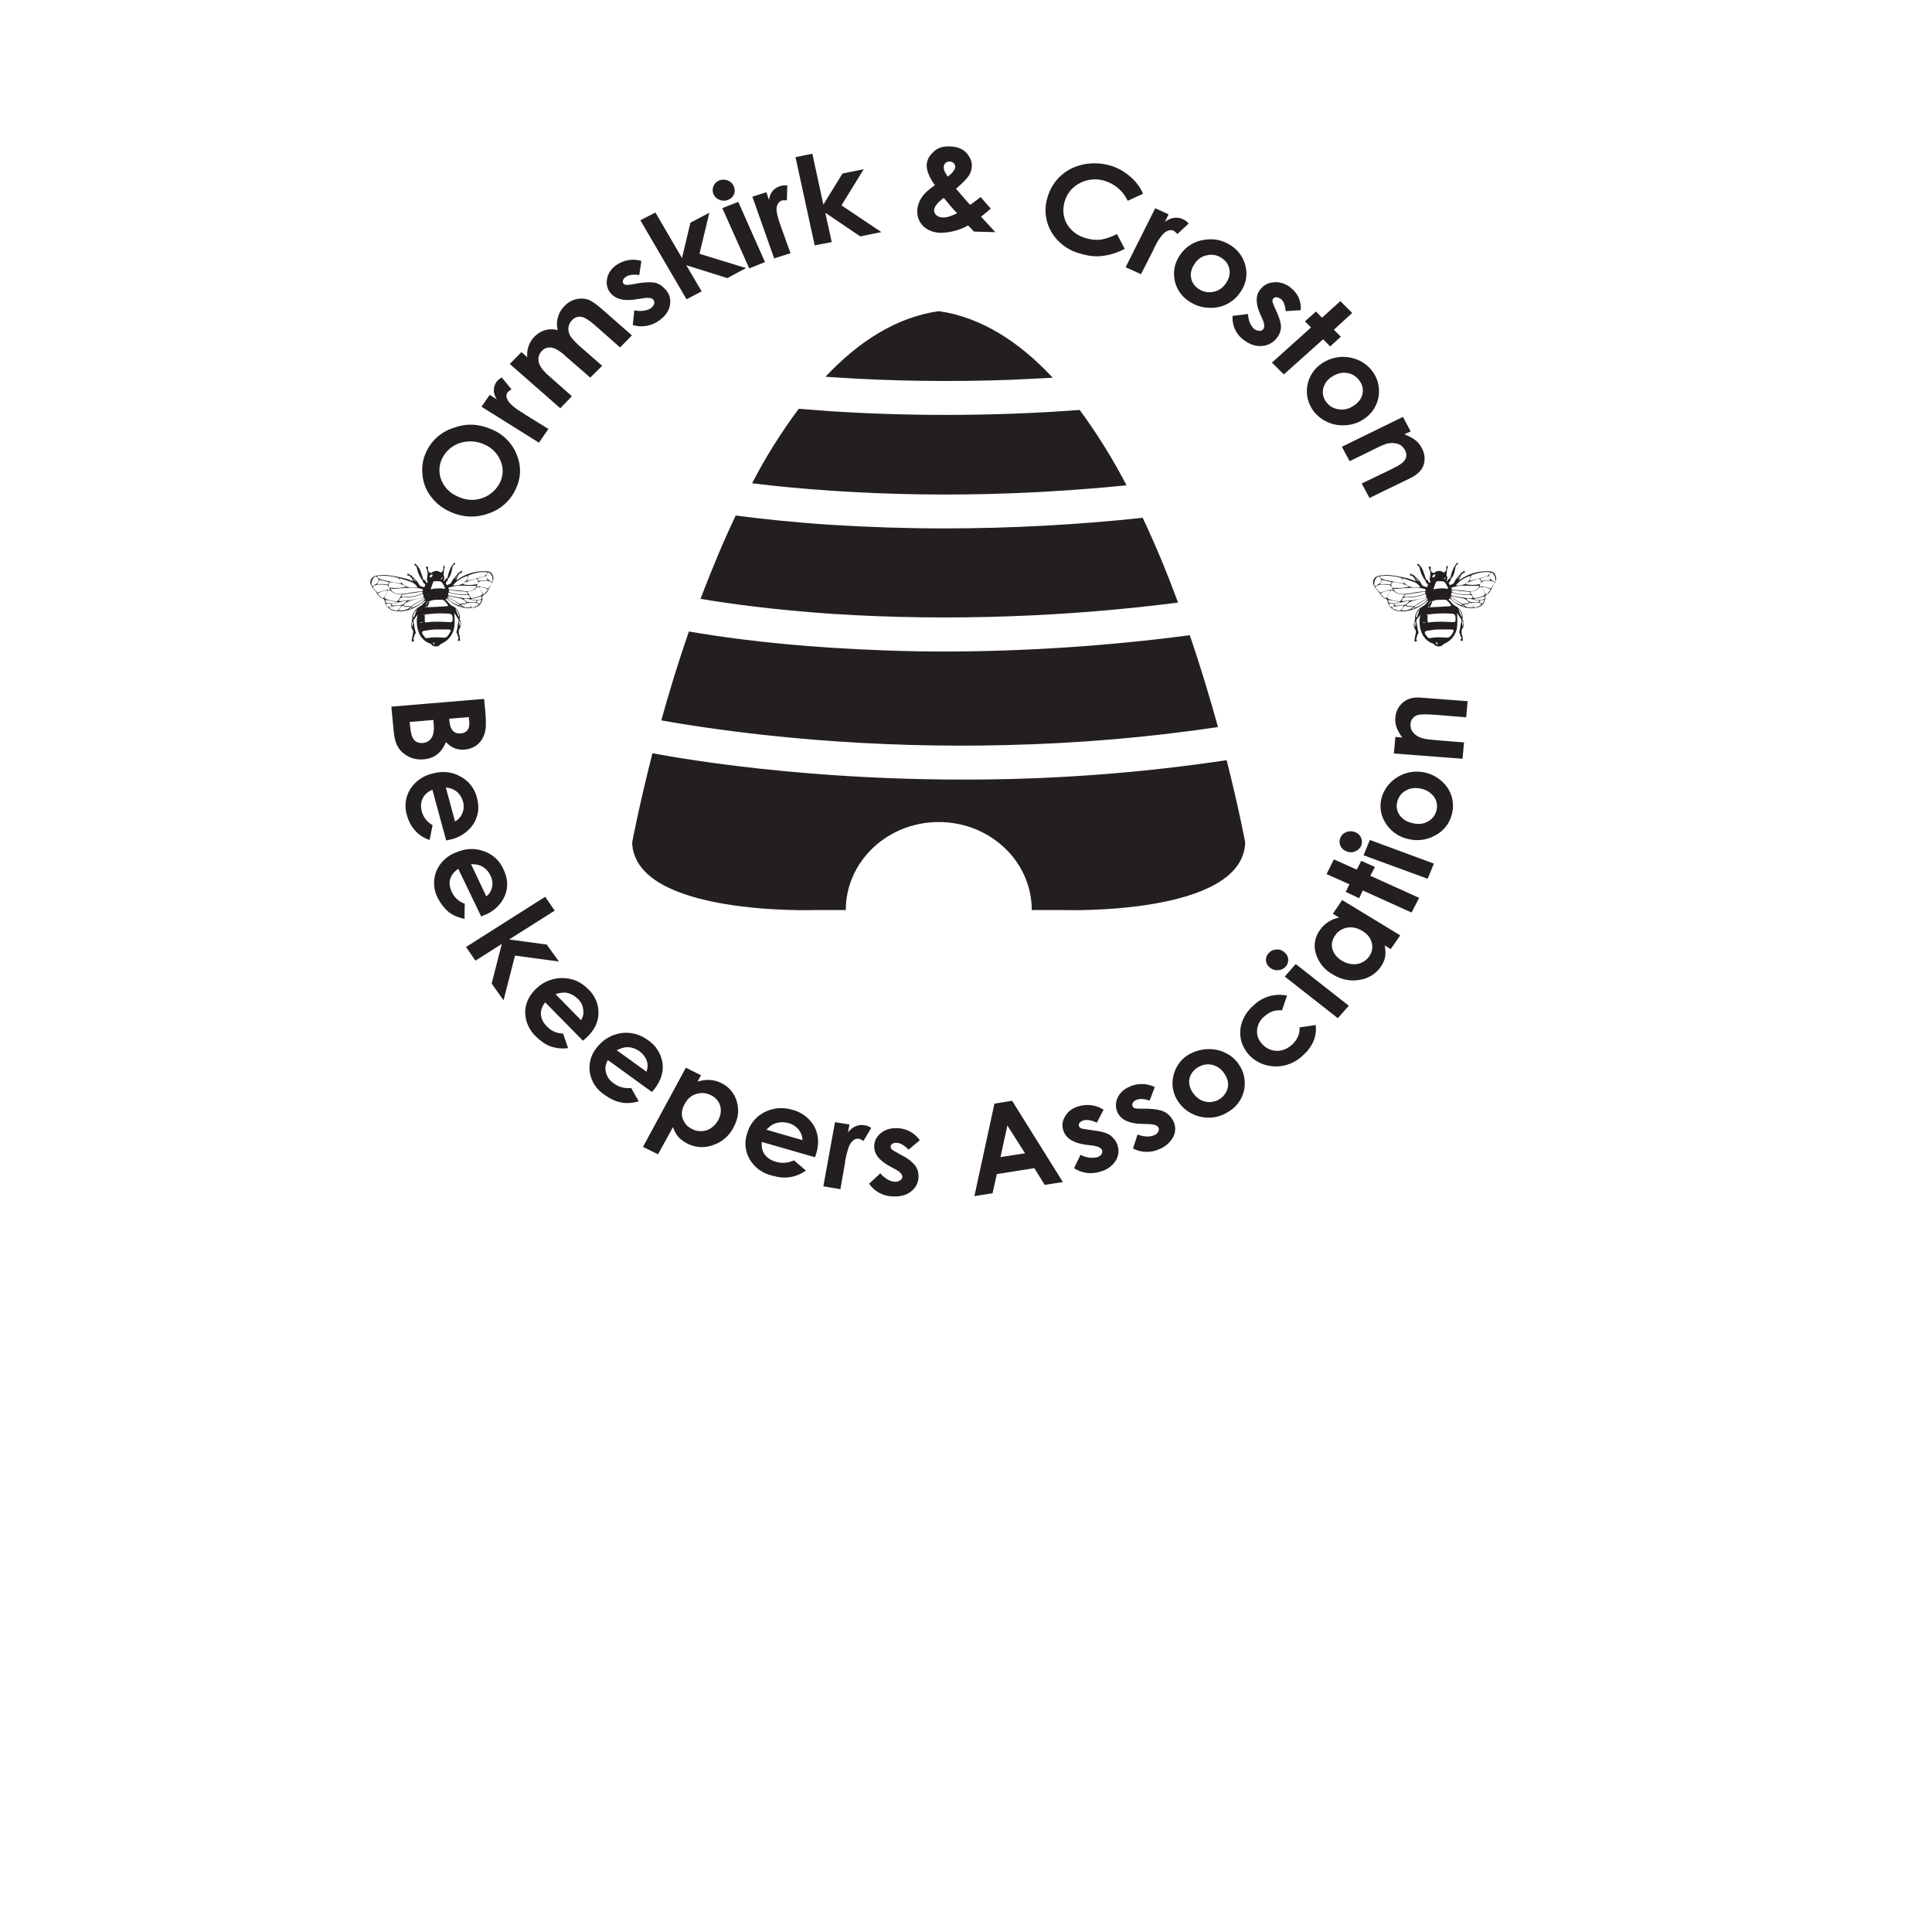
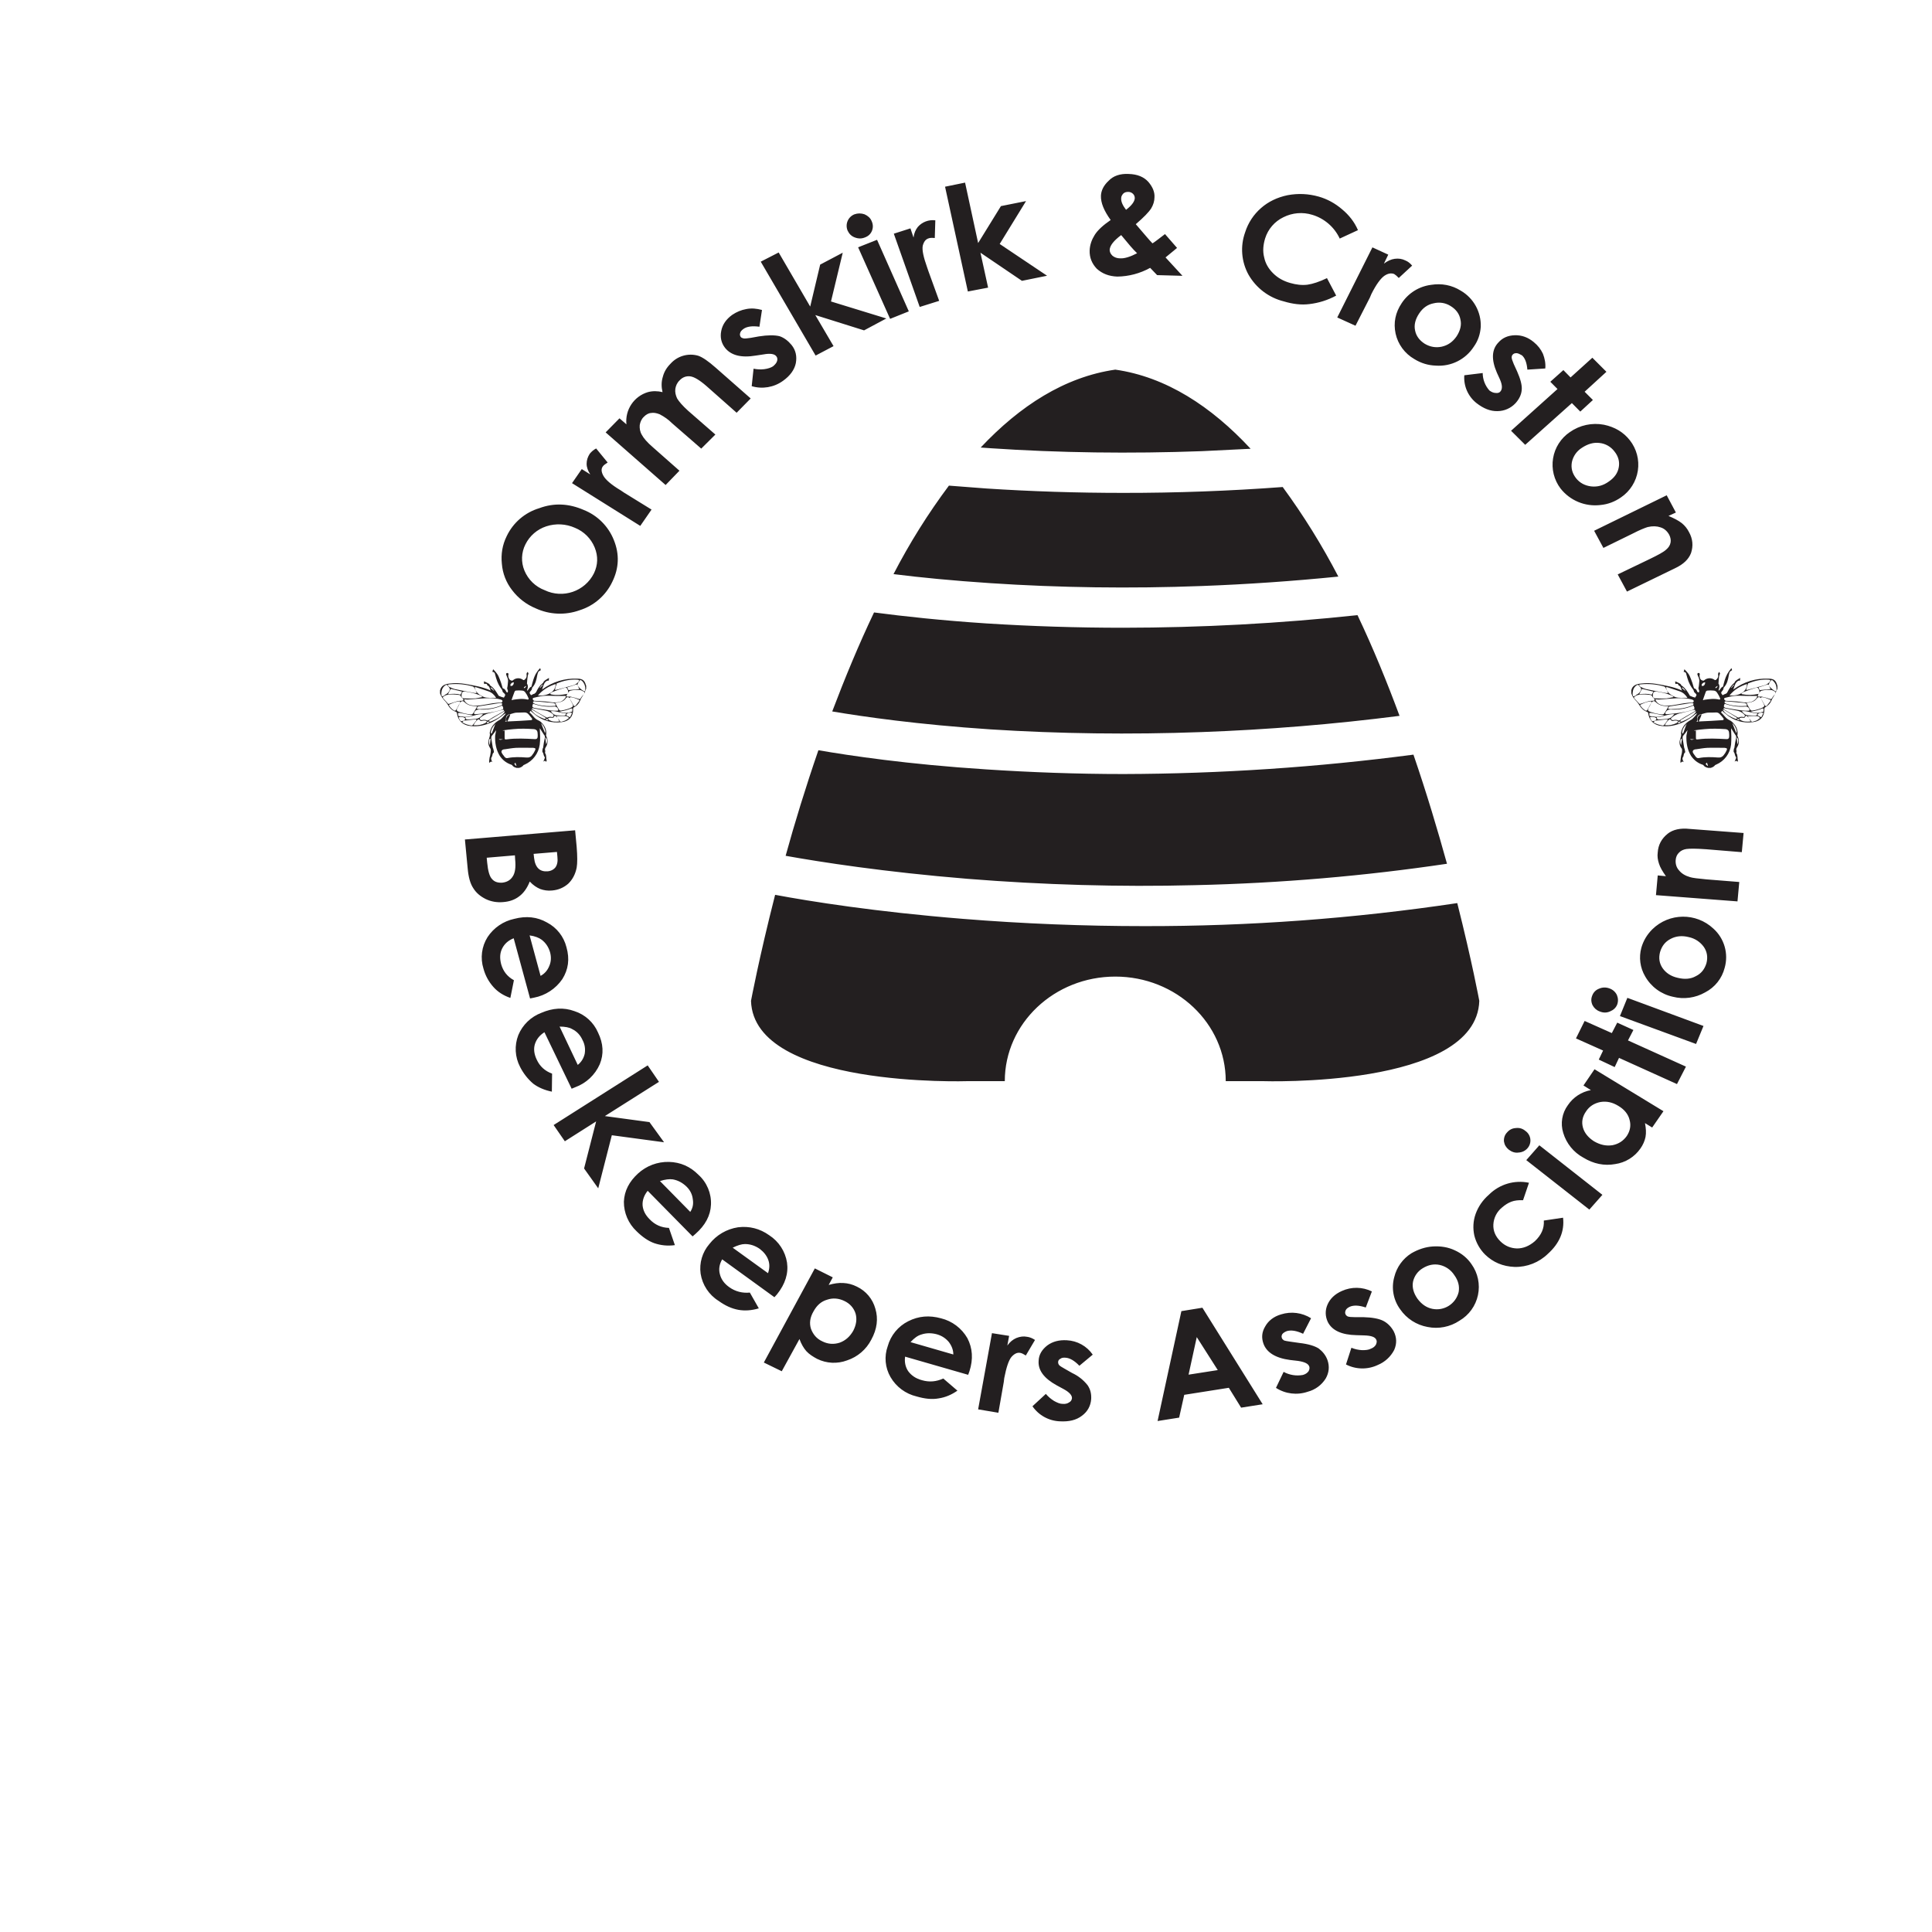
- <svg xmlns="http://www.w3.org/2000/svg" width="793.7" height="793.7" fill-rule="evenodd" stroke-linejoin="round" stroke-width="28.2" preserveAspectRatio="xMidYMid" viewBox="0 0 29700 29700">
+ <svg xmlns="http://www.w3.org/2000/svg" width="793.7" height="793.7" fill-rule="evenodd" stroke-linejoin="round" stroke-width="28.2" preserveAspectRatio="xMidYMid" viewBox="0 0 25000 25000">
  <defs>
    <clipPath id="A">
      <path d="M0 0h29700v21000H0z" />
    </clipPath>
  </defs>
  <g clip-path="url(#A)" fill="#231f20">
    <path d="M6799 7044a406 406 0 0 0-13 339 458 458 0 0 0 262 254 481 481 0 0 0 637-217c53-110 56-223 10-336a464 464 0 0 0-255-254 516 516 0 0 0-372-19 461 461 0 0 0-269 233zm-242-107a685 685 0 0 1 421-361c193-72 385-60 574 22a696 696 0 0 1 392 392c73 182 66 361-20 537a699 699 0 0 1-425 370 751 751 0 0 1-567-25 736 736 0 0 1-305-235 635 635 0 0 1-133-342c-13-126 7-245 63-358zm845-685l126-182 110 69c-30-47-47-91-47-138s14-88 40-129c20-25 47-50 83-69l149 182c-29 19-53 35-63 51-23 31-19 72 7 119 27 50 100 116 226 191l43 29 355 219-146 211-883-553zm435-657l179-182 90 78a392 392 0 0 1 278-417c60-16 123-16 189 0-16-69-16-135 4-198 16-63 49-119 99-169a350 350 0 0 1 358-104c57 19 133 72 226 154l454 399-182 185-391-346c-90-78-160-119-209-125-50-6-97 9-136 50-34 32-50 69-57 110-6 44 4 85 23 126 24 40 70 94 143 160l352 307-183 182-375-326a632 632 0 0 0-165-119c-40-16-77-22-110-16-36 3-66 22-93 50-30 28-46 66-53 107-3 41 3 85 27 125 23 44 69 98 146 164l341 301-179 185-776-681zm2023-1584l-33 217c-93-13-163-3-206 28-23 16-40 35-43 53-7 19-3 35 7 51 6 9 20 15 36 19 17 3 47 0 93-7l106-19c113-18 203-18 266-3 59 19 112 60 156 113 56 69 72 148 56 236-17 84-73 163-166 229a465 465 0 0 1-405 69l24-226c46 9 92 12 139 6 46-6 86-19 113-37 26-22 46-44 53-70 6-22 3-44-10-59-23-32-80-41-166-25l-100 15c-189 32-321-3-398-100-49-63-66-138-49-220 16-81 63-150 142-207 57-38 116-63 183-75 66-13 132-7 202 12zm-16-625l232-119 408 700 129-543 292-154-152 631 716 220-288 154-631-198 236 402-232 122-710-1215zm1260-186l245-97 411 926-242 97-414-926zm-47-427c43-15 86-15 130 0 43 19 76 48 92 88 20 44 20 85 4 126-17 41-47 69-90 85-43 18-86 18-133 0-43-16-73-47-92-88a160 160 0 0 1 89-211zm509 251l215-69 40 119c7-56 26-100 56-138a257 257 0 0 1 226-85l-7 229c-33-3-63-3-79 4-40 12-63 44-77 97-10 56 10 147 57 279l16 47 140 386-252 79-335-948zm663-608l259-53 169 782 295-478 325-65-341 555 613 411-325 66-537-364 99 452-262 50-295-1356zm2342 299c73-56 110-106 113-150 0-22-7-41-23-57a88 88 0 0 0-63-25c-24 0-47 6-63 22-17 19-27 38-27 60-3 44 20 94 63 150zm143 562c-50-47-116-125-206-235-96 72-146 135-149 191 0 25 10 51 36 76 27 22 60 34 100 34 56 3 129-19 219-66zm361-248l156 179-76 63-73 60 219 238-328-9-90-94a900 900 0 0 1-425 113c-109-4-195-38-265-101-63-66-96-144-93-238 3-73 27-139 66-201 40-63 110-126 206-192-86-119-129-223-126-314 3-66 33-132 100-194 59-63 149-94 258-88 113 3 196 37 256 103 56 66 83 132 79 198 0 50-16 101-43 145-30 47-96 116-199 204 113 131 183 216 216 248 23-13 76-54 162-120zm2497-51l-236 109a574 574 0 0 0-354-307 502 502 0 0 0-375 31 454 454 0 0 0-236 273c-26 85-33 167-13 245 16 79 56 148 116 207 60 60 133 101 222 126 77 22 150 31 223 22 69-10 155-38 252-85l119 226a956 956 0 0 1-348 110c-103 13-213 0-329-35a728 728 0 0 1-457-345 668 668 0 0 1-44-549 691 691 0 0 1 206-314c93-82 209-138 342-166 139-26 272-19 404 18 113 32 213 88 302 164 90 75 160 163 206 270zm187 223l205 94-56 116c46-34 93-56 139-62 50-7 97 0 140 22 30 12 59 34 86 66l-173 160c-23-25-43-41-59-51-37-15-80-9-126 22-47 32-106 110-169 236l-20 47-186 364-236-107 455-907zm1010 758c-66-41-143-53-219-34-76 15-139 59-186 131-49 73-69 148-53 220 14 72 57 129 126 173 70 41 143 53 219 37 80-18 143-62 193-135 46-72 66-144 49-216-13-72-56-132-129-176zm133-198a520 520 0 0 1 259 468c-7 94-34 179-90 257a537 537 0 0 1-491 245c-99-3-192-31-279-85a506 506 0 0 1-242-329c-30-141-3-273 80-396a536 536 0 0 1 378-235c139-22 269 3 385 75zm1094 1007l-232 15c-7-87-30-150-70-185-27-15-50-28-70-28s-36 3-50 19c-9 9-13 22-13 37 0 16 10 44 27 85l43 94c43 98 66 179 60 239-4 63-34 122-80 173a321 321 0 0 1-232 103c-93 3-183-34-272-103a419 419 0 0 1-159-361l238-29a342 342 0 0 0 87 226c26 19 53 32 83 32 26 3 46-3 59-19 27-31 27-82-6-157l-40-88c-73-169-67-298 20-389 53-60 122-91 212-94s173 28 245 88c54 44 93 94 120 153 23 60 36 123 30 189zm609-139l182 182-282 258 107 107-163 150-109-110-604 540-183-182 601-540-93-94 169-151 93 95 282-255zm286 1213a278 278 0 0 0-193-110c-76-10-152 12-229 63a289 289 0 0 0-129 185c-13 75 3 141 53 207 50 63 116 97 196 107 80 9 156-10 229-63 73-50 116-110 129-185 13-72-6-142-56-204zm199-145a511 511 0 0 1-113 738c-80 56-169 91-269 100a569 569 0 0 1-514-213 510 510 0 0 1 120-731 579 579 0 0 1 441-95c139 29 252 95 335 201zm477 712l119 223-96 44c73 31 130 60 173 94 39 32 69 69 93 116 49 88 56 179 26 270-30 79-96 145-209 198l-620 301-120-222 412-198c112-54 185-94 215-123 33-28 50-56 57-91 6-31 0-66-17-100-26-47-63-82-113-97-46-16-102-19-166-4-33 10-99 35-195 85l-378 185-120-222 939-459zM7207 11024l-302 25 6 53c7 63 27 110 57 138s69 38 116 35c43-3 80-22 103-51 23-31 33-78 26-135l-6-65zm-544 44l-365 31 6 63c10 106 30 179 63 213 30 35 73 50 130 47 59-6 106-31 136-78 33-47 43-123 33-223l-3-53zm-647-205l1426-119 20 214c10 122 10 213 0 270-17 84-53 153-109 207-57 50-126 81-209 88-57 6-107-3-153-19-46-19-93-50-136-97-33 84-80 150-136 191-56 44-126 69-209 75-80 7-156-6-226-40-69-35-122-79-159-139-40-59-63-144-73-254l-36-377zm979 1765c53-29 90-72 113-129 23-53 27-113 10-176-20-69-56-122-109-163-34-25-87-47-156-56l142 524zm-136 292l-212-779c-70 28-119 72-149 132s-33 126-13 204c26 91 79 160 165 207l-46 229c-90-31-163-78-219-141a581 581 0 0 1-129-238 490 490 0 0 1 53-408 552 552 0 0 1 345-236c156-41 298-25 424 47a496 496 0 0 1 252 320c44 154 24 289-53 412a575 575 0 0 1-368 241l-50 10zm617 860c47-37 77-87 90-144 10-60 3-119-27-176-30-66-73-113-136-144-36-22-93-32-162-32l235 496zm-79 308l-352-731c-63 40-103 91-123 153-20 63-10 132 23 201 40 88 107 148 199 182l-3 233c-93-19-176-54-242-104a701 701 0 0 1-169-216 498 498 0 0 1-23-412 522 522 0 0 1 298-288c146-63 289-73 428-22a498 498 0 0 1 305 276c70 144 77 279 23 411a555 555 0 0 1-318 298l-46 19zm984-302l146 213-700 443 577 78 189 261-676-91-176 687-183-257 156-609-405 257-145-210 1217-772zm551 1896c33-50 43-104 33-163-7-63-33-116-80-163-53-51-109-82-179-95-43-6-99 0-166 22l392 399zm30 317l-581-590c-46 56-70 122-66 188 6 66 36 126 93 182 66 69 149 107 248 110l77 223c-96 13-183 3-266-25-79-28-156-82-229-154a519 519 0 0 1-165-383c6-141 69-260 182-364a573 573 0 0 1 401-151c150 4 276 60 382 167a491 491 0 0 1 162 386c-6 141-73 267-202 380l-36 31zm976 476c20-57 24-113 4-170-20-56-57-103-110-144-59-41-122-63-192-63-43 0-96 16-159 47l457 330zm83 311l-676-490c-37 63-47 129-30 191 16 66 56 123 123 170 79 56 169 78 265 69l116 204c-93 28-182 34-265 19-87-16-170-54-256-116a507 507 0 0 1-232-352 485 485 0 0 1 113-383 582 582 0 0 1 371-217c146-18 282 16 405 104a517 517 0 0 1 229 352c20 141-23 279-129 411l-34 38zm904 48c-73-35-149-41-222-16-76 22-133 72-176 151-46 78-56 154-33 226 27 72 73 129 149 163 70 35 146 41 223 16 76-28 132-79 175-154 40-78 50-151 30-223-23-72-73-129-146-163zm-149-305l-53 98c66-19 129-29 189-25 60 3 119 18 176 47a446 446 0 0 1 239 285c39 129 23 264-53 402a543 543 0 0 1-312 267 488 488 0 0 1-388-19c-53-28-103-60-140-100-36-41-66-94-89-157l-229 417-232-113 660-1218 232 116zm1560 998c0-57-20-110-57-160-39-47-89-82-155-101-70-19-140-19-203 3-46 13-89 44-139 98l554 160zm192 263l-816-235c-10 69 4 135 40 188 40 54 96 95 179 117 96 28 186 18 275-22l183 157c-76 53-156 87-242 100-86 16-179 6-286-25a531 531 0 0 1-338-251 476 476 0 0 1-36-399 515 515 0 0 1 265-323c136-69 275-79 425-38a543 543 0 0 1 341 257c67 129 77 270 27 427l-17 47zm308-539l222 35-23 125c33-47 73-78 116-97 47-19 93-25 139-16 34 4 70 19 103 41l-119 201c-30-19-53-31-73-34-40-7-76 12-113 53-36 44-66 135-93 273l-6 50-70 399-262-44 179-986zm1304 278l-173 144c-63-66-123-100-176-104-29-3-53 0-69 13-20 9-30 25-30 44 0 13 3 25 13 38 10 12 37 28 76 50l93 53a551 551 0 0 1 199 157c37 54 50 110 47 179-7 91-47 163-120 217-73 56-166 78-282 72a452 452 0 0 1-358-195l173-160c33 38 66 66 106 91 40 22 76 38 109 38 37 3 63-3 86-19 24-12 34-31 37-53 3-38-33-79-109-120l-87-47c-166-91-245-197-235-320 3-78 43-144 113-198 69-50 152-72 252-66a432 432 0 0 1 335 186zm1346-227l-106 486 378-59-272-427zm-199-336l272-44 780 1249-279 44-159-257-577 91-66 295-279 44 308-1422zm1678 92l-103 201c-86-41-156-50-209-35-26 10-46 22-59 38-10 16-14 34-7 50 3 13 13 22 26 32 14 6 44 12 90 18l113 16c113 13 196 38 249 72 49 38 89 85 112 148 30 85 20 166-23 241a391 391 0 0 1-232 170 475 475 0 0 1-411-50l99-207a379 379 0 0 0 249 40c33-9 56-25 73-47 13-22 16-44 10-62-13-38-60-60-146-73l-103-12c-189-25-305-98-345-214-26-75-20-147 23-219 40-73 110-129 206-157a466 466 0 0 1 388 50zm787-347l-79 208c-87-29-156-32-206-10-27 13-43 25-53 44-10 22-10 38-3 54 6 12 16 22 29 28 17 6 47 9 93 9h110c113 3 199 19 255 47 57 29 103 76 136 135 40 79 43 160 7 242a418 418 0 0 1-213 195 464 464 0 0 1-411-7l70-216c46 19 89 28 139 31 47 0 83-3 113-19 33-12 53-31 66-53 10-25 14-44 4-63-17-38-70-53-156-56l-100-3c-192-4-315-60-371-170-34-72-37-151-4-226s93-135 186-176a454 454 0 0 1 388 6zm658-300a270 270 0 0 0-126 176c-13 72 7 145 57 217 53 72 116 116 192 132a291 291 0 0 0 342-217c13-75-4-147-57-220a303 303 0 0 0-189-131c-76-16-149 0-219 43zm-146-194c87-50 180-82 279-88 100-6 196 9 282 50 90 41 163 101 216 179a506 506 0 0 1-156 732 548 548 0 0 1-412 81 549 549 0 0 1-355-229 486 486 0 0 1-76-418 504 504 0 0 1 222-307zm1521-912l-77 226c-59-3-109 3-152 19-40 15-80 40-120 75a304 304 0 0 0-112 220c-4 81 26 153 89 216s136 91 216 94c83 0 159-31 232-94 83-78 123-166 116-267l249-37c20 176-47 333-196 467a598 598 0 0 1-431 170c-153-6-279-60-382-160a529 529 0 0 1-139-245c-20-91-17-188 17-282 33-91 89-176 172-248a568 568 0 0 1 518-154zm-35-293l169-192 816 641-169 191-816-640zm-249-358c30-35 66-54 113-57 49-6 89 7 126 38a151 151 0 0 1 26 223c-30 34-69 53-116 56-46 7-89-9-126-37-36-29-56-63-63-107-3-44 10-85 40-116zm1022-272c-46 66-60 135-40 208 20 72 70 131 143 178 83 48 159 63 239 51 79-16 139-54 186-120 43-66 56-135 36-207-17-72-66-135-146-182-76-47-152-63-232-50-80 16-143 56-186 122zm-33-336l143-210 892 543-146 211-93-57c13 66 17 126 7 179-10 50-33 104-67 151a479 479 0 0 1-325 200c-142 26-282-3-414-84a540 540 0 0 1-259-320 402 402 0 0 1 60-358 458 458 0 0 1 298-195l-96-60zm-97-609l112-226 352 157 70-135 209 95-70 135 750 339-116 226-750-339-56 119-206-97 56-117-351-157zm569-289l96-236 985 364-96 233-985-361zm-358-267c16-41 46-72 89-88 43-19 90-19 133-3 43 15 76 44 96 84 17 41 20 82 4 126-17 41-47 69-93 88-43 19-87 19-133 0-43-16-73-44-93-82-20-44-20-84-3-125zm877-561c-20 76-10 145 33 208 43 62 109 106 196 125 89 22 169 16 235-22 70-34 113-91 136-166 20-76 10-148-33-211a319 319 0 0 0-196-128c-86-22-166-13-232 22-73 37-116 94-139 172zm-242-56c26-91 73-170 142-239a571 571 0 0 1 790-9 498 498 0 0 1 146 508 493 493 0 0 1-252 317 562 562 0 0 1-418 57 546 546 0 0 1-359-264 481 481 0 0 1-49-370zm189-681l23-255 106 10c-43-60-76-116-90-163-16-48-23-95-16-145 6-97 50-179 129-242 67-53 163-75 282-62l700 53-23 248-465-38c-126-9-208-9-252-3-39 6-73 22-96 47-26 25-40 57-43 98-3 50 10 94 43 131 33 41 80 70 143 88 30 10 103 19 212 29l425 34-23 251-1055-81zm-5879-4000c591-22 1181-63 1769-122a8905 8905 0 0 0-720-1159 27346 27346 0 0 1-2064 76c-600 0-1190-19-1771-57l-484-37a8231 8231 0 0 0-717 1145c348 44 770 85 1254 117 889 59 1808 72 2733 37zm0 1890c853-31 1712-101 2561-210-162-437-341-876-544-1303a28754 28754 0 0 1-3032 163c-600 0-1190-19-1771-56-577-38-1065-91-1453-142-199 418-378 851-541 1281 408 69 1112 170 2047 232 889 57 1808 69 2733 35zm4-3635l630-31c-511-550-1095-930-1751-1024-654 94-1234 468-1742 1008l126 9c889 60 1811 72 2737 38zm3304 5848a27046 27046 0 0 1-4051 298c-779 0-1565-31-2345-94-1131-91-1977-226-2431-311-209 819-312 1372-312 1372 36 1133 2806 1039 2806 1039h478c0-747 640-1353 1430-1353 789 0 1429 606 1429 1353h478s2767 94 2803-1039c0 0-93-505-285-1265zm-3397-232c1115-25 2209-120 3264-277-119-430-262-910-434-1412a29408 29408 0 0 1-3752 251c-601 0-1194-22-1775-60-1025-66-1771-179-2173-248-166 481-308 945-424 1366 451 81 1277 210 2355 298 975 78 1967 107 2939 82z" />
    <path d="M7087 9322l7-6c-7-6-10-13-17-13-3-3-10 4-16 7v3l26 9zm-633 242c20 19 39 3 56 3-17 0-36-3-56-3zm355-684c-4 0-4-4-4-4l-23 16c-3 3-3 6-3 10 3 0 10 3 13 0 7-7 10-16 17-22zm-478 467v-6c-7 0-13-6-17-3-10 3-13 9-16 16 0 0 0 3 3 6 10-3 20-6 30-13zm693-483c-3-3-6-3-6-6-14 12-24 28-34 40l4 4 36-38zm-633 75l3-3c-13-16-20-31-40-41 0 3-3 3-7 7 17 12 30 25 44 37zm278 929c-6 10-13 16-13 19 7 10 17 16 23 25l4-3-14-41zm395-323h-7l10 85c17-22 17-63-3-85zm-726 97l9-69c4-3 0-9-3-15-3 3-10 6-13 12-7 25-3 50 7 72zm311-813c-23 0-33 13-43 26-3 3 0 15 0 21 7 0 20 0 23-3 14-9 20-25 20-44zm352 528c13 37 33 81 50 125 0 3 3 3 3 3 0-9 3-18 3-25-10-44-29-78-56-103zm-590 6h3a97 97 0 0 0-17 19c-26 28-43 60-46 97 0 3 3 10 6 16l10-13 44-119zm991-138c-26-6-46-3-63 9-10 7-16 19-6 25 13 10 30 16 43 22 0 0 3-3 3-6 7-16 17-31 23-50zm0-16c0-6 4-19 4-28 0-13-7-16-17-13-46 19-93 32-143 38 0 0-3 0-6 3 36 16 73 19 113 13l49-13zm-524-28c0 3 0 3-3 3 3 6 3 10 7 13 39 53 96 81 162 106 7 0 13-3 20-6-3-6-7-12-13-16-47-31-100-59-146-87-7-4-17-10-27-13zm-763 75s0-3-3-3l-50-6c-36-6-76-16-113-22h-23c4 12 0 25 4 38 3 3 16 3 23 6h23c33 12 66 9 99 0 14-3 27-6 40-13zm418-47l-6-6c-7 6-17 9-27 16l-159 94c-3 3-7 3-7 6-3 6-6 9-6 13 0 3 6 6 13 6 3 0 10 0 13-3 63-25 120-57 163-104 6-6 10-16 16-22zm790 22c-67 0-126-37-196-28 20 28 43 50 76 53 34 3 67 3 97 3 19 0 23-12 23-28zm-1022 101a87 87 0 0 0-63-4c-13 4-27 0-33-15-3-3-17-6-20-3-23 18-43 44-56 72 3 3 6 3 6 3 50 3 100-6 143-28 10-3 13-13 23-25zm-504-349c56-6 109-9 162 6l20-40-146-35c-13 22-23 44-36 69zm454 258c-83-4-152 37-229 40 4 22 10 32 30 29 37-3 73-3 110-10 40-3 63-28 89-59zm-540-273v12c3 35 10 38 39 19l10-10c30-12 50-34 60-62 3-10 0-19-7-29-3-9-16-15-19-25-10-15-20-12-30-6-37 25-50 60-53 101zm1479 166c-3-28-10-35-33-38l-100-9c-46-3-96-10-146-13-3 0-10 7-16 10 3 6 6 12 10 15l20 10c66 22 132 28 199 28 20 0 43-3 66-3zm-962 41c93 0 173-13 249-44 7-3 13-3 16-10 4-3 7-9 7-15 0 0-10-7-13-7-17 0-33 0-50 3l-242 38c-3 0-10 0-13 3-4 7-7 16-14 25 10 4 17 7 24 7 10 3 23 0 36 0zm902 100v3s4-3 7 0c13 3 27-3 27-15 0-7-4-16-10-22-30-26-63-41-100-47l-153-29c-6-3-13 0-19 0 3 7 6 13 13 16 53 34 113 66 166 97 13 10 20 10 33 3 10-6 23-3 36-6zm-13-298c7 3 7 6 10 6s3 3 7 3c66 13 132 7 199-6 6 0 10-3 13-6 10-22 7-41-7-60-6-19-23-19-39-12-50 15-97 31-146 50-14 3-24 16-37 25zm-156 22c149 12 232-66 229-148-89 29-166 73-229 148zm-63 107c-16 37-13 50 27 56 69 13 136 22 202 32 27 3 53 3 80 3 6 0 20 0 16-13-3-25-26-44-53-41a641 641 0 0 1-272-37zm-587 219c3-3 7-6 10-6 30-19 56-38 86-53l110-63c3-3 3-9 6-13-3-3-10-6-13-6l-189 47c-40 10-73 28-103 54-7 3-10 12-10 18 3 10 13 16 27 16 13-3 26-6 43-3 10 0 20 6 33 9zm-73-304v-6c-10-7-20-16-30-19-60-25-126-38-189-47-30-3-43 9-46 40-4 32 6 48 36 48a1137.2 1137.2 0 0 0 143 0c30-4 56-10 86-16zm262 110c-3 0-10 0-13 3-90 38-186 53-285 47-34 0-54 13-67 41-3 12 0 19 13 19h14c106-7 212-22 315-51 40-12 43-18 23-59zm120-72h3c6 0 10 0 16-4 60-9 123-18 186-3 13 3 20-6 13-19-10-22-19-44-33-62-10-19-26-35-49-35-27-3-54-3-80 0-7 0-13 6-17 13l-30 81-9 29zm-754-73c-53 0-86 0-119 22-20 13-23 19-3 38l50 56c6 10 13 7 23 4l99-32c20-6 43-6 63-6 7-3 14-6 20-6-3-7-6-16-10-22-6-10-20-16-23-25-3-13-13-19-23-22-30-4-63-7-77-7zm1314-59h17l212-57c30-9 53-22 73-44 7-6 10-15 13-25-10-3-16-6-26-6-87-6-173 12-252 44-7 0-14 3-14 9-10 25-16 50-23 79zm143 78h-133c-56 0-109-6-162 0-40 3-83 16-123 25-13 3-13 13-10 22 3 7 10 13 16 16l150 9c40 4 79 13 116 13 46 0 89-6 119-38 17-15 27-31 27-47zm-1314 44c0 3-3 6 0 10 0 3 0 6 3 9 17 31 44 47 77 56 56 13 113 7 169-3 76-12 149-31 229-28 3 0 10-9 13-12 7-16-3-22-20-29-89-25-179-19-272-12l-159 12-40-3zm521 405v88c0 28 3 28 30 25 119-16 239-9 358-3 27 3 40-9 40-38 0-15 0-34-3-53-4-22-20-35-44-38-89-6-179-9-268 0-47 3-90 10-136 16v3h23zm0 242h-7c-33 6-43 28-26 53 6 13 16 22 23 32 10 18 27 34 50 28 79-16 159-13 239-7 33 4 63-6 79-34 13-16 23-31 33-53 14-26 10-35-20-38-76 0-152-3-225 0-50 3-96 12-146 19zm73-455c-3 9-3 18-7 28l-30 66h14c96-3 192-10 288-16 17 0 24-9 14-25-14-19-30-35-44-53a68 68 0 0 0-49-22c-37 3-73 0-113 3-23 3-47 12-73 19-20 0-40 12-50 28-6 9-3 22-6 31 0 16 6 35-17 38h26c-16-50 0-79 47-97zm-650-148v-19c-53 3-100 25-146 47 16 32 40 54 69 73 14 6 20 0 27-10 17-31 33-63 50-91-10 25-23 50-37 72-10 25-6 35 17 44 53 19 106 32 159 35 10 0 23-3 27-10 20-28 36-59 56-94-13-3-23-3-33-3-53-3-96-16-133-53-20-19-40-13-56 9zm205-154l-19-37c-7-10-14-19-20-19-97-28-199-38-299-28-10 0-17 3-26 6 6 9 9 22 16 25 23 12 50 25 76 31 87 19 173 35 259 51h23c-3-10-6-19-13-29l10 10c20 31 56 53 93 69 50 19 106 9 162 12-26-41-56-69-99-84-53-19-106-35-163-54h-16c6 19 10 35 16 47zm1211 94c-16-18-36-15-50 7-23 31-56 44-96 50-13 3-23 3-40 6 17 32 34 57 47 82 10 16 20 19 36 16 43-7 87-19 126-38 27-16 27-22 14-50-14-25-27-51-37-73 17 32 37 63 53 95 7 9 14 12 23 6 17-22 34-41 50-63 4-3 0-16-3-16-37-15-70-31-110-34-3 0-9 9-13 12zm-1366 292c19-22 23-28 6-37a85 85 0 0 0-73-7c3 10 3 16 7 22 16 32 23 35 56 22h4l-20 19 6 6c33 22 73 32 113 38 7 0 17-6 20-12 13-16 26-35 40-51 0-6 3-9 3-12s0-6-3-6l-159 18zm1469-461c17 34 46 56 80 78 13 7 16 4 20-9 6-47-7-88-40-122-7-7-17-10-23-13-14 16-24 28-30 41-4 9-4 19-7 25-3-6-10-9-20-6-30 12-60 22-93 31-6 3-13 3-20 6l17 35c50-3 96-10 139-13-6-15-13-34-23-53zm-259 424l-20-19c-10-10-20-10-23 6-6 13-16 13-26 13-14 0-24-3-34 0-6 0-13 6-19 9 3 6 6 13 10 16 43 28 89 28 139 22-10-13-13-25-20-38 7 10 17 19 23 31 7 13 13 13 27 10 16-6 36-10 53-19l40-28a63 63 0 0 0-54-25c-26-3-53 0-82 0h-27c7 9 10 15 13 22zm-1519-317v-38c17-63 63-82 126-88 70-9 136-6 206 6 109 19 222 38 325 85-17-22-10-53-43-66-4 0-4-6-4-9-3-13-13-13-23-13-6 3-13 3-16 3 0-12-4-25-4-34 7 0 67 28 73 38 4 3 4 6 4 9 3 3 6 9 9 9 47 32 73 76 100 120 3 6 7 12 10 12 20 10 40 16 63 22 0-3 7-6 7-12 16-22 13-29-7-47-7-7-17-13-17-22-3-26-26-41-36-63-13-19-23-44-33-66-10-28-20-60-27-88-3-25-16-35-36-35l10-34a400.1 400.1 0 0 1 49 56c17 22 27 47 37 73 13 31 23 66 33 100 3 6 3 19 10 19 23 6 30 22 40 41 0 6 10 9 20 12l3-22c-3-12-13-28-10-37 7-26 7-51 10-76 3-22 0-37-7-56-6-16-13-28-16-41-3-6 0-16 3-16 7-6 13-6 20-3 3 0 7 10 7 16s-4 12-4 19c4 34 17 56 44 62 3 4 13 0 16-3 37-34 93-37 133-6 3 3 13 3 16 0 17-13 30-31 30-53 0-10-3-22 0-32 0-6 10-12 13-19 4 10 10 16 10 22-3 13-10 26-10 41-6 28-6 60-9 88 0 3 0 3 3 6 13 22 10 47 0 73-3 3 0 12 0 15 23-19 26-44 53-53 3 0 3-3 3-6 14-54 27-107 53-157 17-29 33-51 57-76h3c3 10 3 19 7 25-10 7-27 13-30 19-10 16-13 35-17 51-10 53-20 106-59 150-4 3-7 6-7 10 0 22-13 34-27 50-3 3-6 16-3 19 3 9 13 18 17 25 16-7 26-16 43-19 10-6 16-13 23-22 20-44 46-85 86-116 4-3 7-6 7-10 13-28 46-37 66-53 4-3 7-3 7-3 0 12-3 25-3 34-10 0-24 0-30 7-14 9-24 22-30 34-10 25-20 50-27 76l4-4a704 704 0 0 1 451-138c69 0 96 22 113 85 3 3 3 3 3 6v38c-10 22-17 44-27 69 0-12 10-25-6-31-14-7-27-16-40-19-47-6-90-3-136 9-7 3-13 7-17 13-10 12-16 28-26 41 0 6-4 12 0 18 0 4 10 4 13 4 17 0 33-4 50 3 30 6 59 15 89 25 17 6 24 3 30-10 10-18 27-34 37-50l-10 19c-10 19-24 35-30 53-17 44-43 76-86 98-7 3-10 12-10 19 6 94-47 160-146 172a449 449 0 0 1-359-107c-16-12-29-25-46-40-3 6-3 9-7 12 0 0-3 3-6 10 40 31 59 78 109 100 13 6 27 13 37 22 49 47 79 101 69 170-3 6 0 12 4 18 20 44 20 91-4 132-10 16-20 32-13 50 3 7 0 16 0 22 0 4-3 10 0 13 20 28 10 63 20 94 0 3-3 10-7 19-10-19-20-16-36-3l16-41 4-16c-20-18-14-47-30-66-7-9 0-28 0-40 0-7 7-13 7-19 6-44 13-88 23-129 0-16 0-25-10-34l-50-79c-3-3-7-6-7-12 4 72 10 144 0 216a331 331 0 0 1-195 258c-4 3-10 3-14 6-13 19-36 31-59 37h-30c-23-6-47-15-60-37-3-3-10-6-13-6-63-22-110-60-146-113-50-82-63-173-60-261 4-25 10-47 13-72-19 28-39 53-59 78-4 10-4 19-4 29l20 119c4 12 10 22 10 34 4 10 7 29 0 32-16 12-13 31-20 47v3c-20 22-10 44 0 63 4 3 4 6 7 9-20-16-30 0-43 10 0-13-3-26 0-35 3-19 3-38 10-53 3-22 10-44 10-73 0-6 0-15-4-22-23-34-36-75-23-116 7-28 20-53 14-84-4 0 0-7 0-10 13-72 56-125 126-163 6-3 13-6 20-13 16-15 33-34 49-53 7-6 7-13 10-16 0-3-3-3-3-3l-17 10c-46 40-99 75-156 103-89 41-182 63-282 50-99-9-162-75-172-166 0-6-7-13-10-16-46-15-80-44-103-84-10-16-20-32-33-47-30-32-60-66-73-110z" />
    <path d="m22502 9322 7-6c-7-6-10-13-17-13-3-3-9 4-16 7v3l26 9Zm-633 242c20 19 40 3 56 3-16 0-36-3-56-3Zm358-684c-3 0-3-4-3-4-10 7-17 10-23 16-4 3-4 6-4 10 4 0 10 3 13 0 7-7 10-16 17-22Zm-481 467v-6c-7 0-13-6-20-3-6 3-10 9-16 16 3 0 3 3 6 6 10-3 20-6 30-13Zm693-483c-3-3-6-3-6-6l-33 40 3 4c13-13 23-26 36-38Zm-633 75 3-3c-13-16-20-31-40-41 0 3-3 3-6 7l43 37Zm282 929c-10 10-17 16-17 19 7 10 17 16 27 25l3-3-13-41Zm391-323h-6c3 28 6 60 10 85 13-22 16-63-4-85Zm-726 97 10-69c0-3 0-9-4-15-3 3-10 6-13 12-7 25-3 50 7 72Zm312-813c-24 0-34 13-44 26-3 3 0 15 0 21 7 0 20 0 24-3 13-9 20-25 20-44Zm351 528c13 37 33 81 50 125 0 3 3 3 3 3 0-9 4-18 4-25-10-44-30-78-57-103Zm-590 6h3c-7 6-13 13-17 19-26 28-43 60-46 97 0 3 3 10 7 16 3-6 6-10 10-13 13-40 29-81 43-119Zm992-138c-27-6-47-3-63 9-10 7-17 19-7 25 13 10 30 16 43 22 0 0 3-3 3-6 7-16 17-31 24-50Zm0-16 3-28c0-13-7-16-17-13-46 19-93 32-142 38-4 0-4 0-7 3 36 16 73 19 113 13l50-13Zm-521-28c0 3 0 3-4 3 4 6 4 10 7 13 40 53 96 81 159 106 7 0 14-3 20-6-3-6-6-12-13-16-47-31-96-59-143-87-10-4-16-10-26-13Zm-767 75s0-3-3-3c-16-3-33-3-50-6-36-6-76-16-112-22h-24c4 12 0 25 4 38 3 3 13 3 23 6h23c33 12 66 9 96 0 17-3 30-6 43-13Zm418-47-6-6c-7 6-17 9-27 16l-159 94c-3 3-7 3-7 6-3 6-6 9-6 13 0 3 6 6 13 6 3 0 10 0 13-3 63-25 120-57 163-104 6-6 10-16 16-22Zm790 22c-66 0-126-37-199-28 23 28 43 50 80 53 33 3 66 3 96 3 20 0 23-12 23-28Zm-1022 101a87 87 0 0 0-63-4c-16 4-26 0-33-15-3-3-17-6-20-3-23 18-43 44-56 72 3 3 6 3 6 3 50 3 100-6 143-28 10-3 13-13 23-25Zm-504-349c56-6 109-9 163 6l19-40c-53-13-99-22-145-35-14 22-24 44-37 69Zm454 258c-82-4-152 37-228 40 3 22 10 32 29 29 37-3 73-3 110-10 40-3 63-28 89-59Zm-540-273v12c3 35 10 38 40 19l10-10c29-12 49-34 59-62 4-10 0-19-6-29-4-9-17-15-20-25-10-15-20-12-30-6-37 25-50 60-53 101Zm1479 166c-3-28-10-35-33-38l-99-9c-47-3-97-10-143-13-3 0-10 7-17 10l10 15 20 10c63 22 130 28 196 28 20 0 43-3 66-3Zm-965 41c96 0 172-13 252-44 7-3 13-3 17-10 3-3 6-9 6-15 0 0-10-7-13-7-17 0-33 0-50 3l-242 38c-3 0-10 0-13 3-4 7-7 16-13 25 6 4 16 7 23 7 10 3 23 0 33 0Zm902 100c4 0 4 0 4 3 0 0 3-3 6 0 13 3 27-3 27-15 0-7-7-16-14-22-26-26-59-41-96-47l-149-29c-7-3-13 0-20 0 3 7 7 13 10 16 56 34 113 66 166 97 13 10 20 10 33 3 10-6 23-3 33-6Zm-10-298c7 3 7 6 10 6a513 513 0 0 0 206-3c7 0 10-3 13-6 10-22 7-41-6-60-7-19-24-19-40-12-50 15-96 31-146 50-14 3-23 16-37 25Zm-152 22c146 12 229-66 225-148-89 29-166 73-225 148Zm-63 107c-17 37-14 50 26 56 67 13 133 22 199 32 27 3 53 3 80 3 6 0 20 0 16-13-3-25-26-44-53-41a632 632 0 0 1-268-37Zm-591 219c4-3 7-6 10-6 30-19 57-38 86-53l110-63c3-3 3-9 6-13-3-3-9-6-13-6l-189 47c-40 10-73 28-103 54-6 3-13 12-10 18 4 10 14 16 27 16 13-3 26-6 43-3 10 0 20 6 33 9Zm-73-304v-6c-10-7-20-16-33-19-56-25-123-38-186-47-30-3-43 9-46 40-3 32 6 48 36 48 47 3 97 3 143 0 30-4 56-10 86-16Zm262 110c-3 0-10 0-13 3-90 38-186 53-285 47-33 0-53 13-67 41-3 12 0 19 14 19h13c106-7 212-22 315-51 37-12 43-18 23-59Zm120-72h3c7 0 10 0 17-4 63-9 126-18 189-3 13 3 20-6 13-19-10-22-20-44-33-62-10-19-27-35-50-35-27-3-53-3-80 0-6 0-16 6-20 13l-29 81-10 29Zm-753-73c-53 0-87 0-120 22-20 13-23 19-6 38 20 19 36 38 53 56 6 10 13 7 23 4l99-32c20-6 44-6 63-6l17-6c0-7-3-16-7-22-6-10-19-16-23-25-3-13-13-19-23-22-30-4-63-7-76-7Zm1313-59h17l212-57c30-9 53-22 73-44 7-6 7-15 13-25-10-3-16-6-26-6-86-6-173 12-252 44-7 0-13 3-13 9-10 25-17 50-24 79Zm143 78h-133c-56 0-109-6-162 0-40 3-80 16-120 25-13 3-16 13-10 22 4 7 10 13 17 16l146 9c40 4 79 13 116 13 43 0 86-6 119-38 17-15 27-31 27-47Zm-1317 44c0 3 0 6 3 10 0 3 0 6 4 9 16 31 43 47 76 56 56 13 113 7 169-3 76-12 149-31 226-28 6 0 13-9 16-12 7-16-3-22-20-29-89-25-179-19-272-12l-159 12c-13 0-26-3-43-3Zm524 405v88c0 28 3 28 30 25 123-16 242-9 362-3 26 3 39-9 39-38 0-15 0-34-3-53-3-22-20-35-43-38-90-6-179-9-272 0-47 3-90 10-136 16v3h23Zm0 242h-7c-33 6-43 28-26 53 7 13 17 22 23 32 10 18 27 34 50 28 80-16 162-13 242-7 33 4 60-6 80-34 13-16 23-31 33-53 13-26 10-35-23-38-73 0-150-3-226 0-50 3-96 12-146 19Zm73-455c-3 9-3 18-7 28l-29 66h13c99-3 196-10 292-16 16 0 23-9 13-25-13-19-30-35-46-53a59 59 0 0 0-47-22c-36 3-76 0-113 3-26 3-49 12-76 19-20 0-40 12-50 28-6 9-6 22-6 31 0 16 6 35-17 38h27c-17-50 0-79 46-97Zm-650-148v-19c-53 3-100 25-146 47 17 32 40 54 70 73 10 6 20 0 26-10 17-31 33-63 50-91-10 25-23 50-37 72-10 25-6 35 17 44 53 19 106 32 159 35 10 0 23-3 27-10 20-28 36-59 56-94-13-3-23-3-36-3-50-3-93-16-130-53-20-19-39-13-56 9Zm206-154-20-37c-7-10-14-19-20-19a802 802 0 0 0-299-28c-10 0-16 3-26 6 6 9 10 22 16 25 24 12 50 25 77 31 86 19 172 35 258 51h24c-4-10-7-19-14-29l10 10c20 31 57 53 93 69 50 19 106 9 163 12-27-41-57-69-100-84-53-19-106-35-162-54h-17c7 19 10 35 17 47Zm1210 94c-16-18-36-15-53 7-23 31-53 44-93 50l-39 6c16 32 33 57 46 82 10 16 20 19 37 16 43-7 86-19 126-38 26-16 26-22 13-50-13-25-27-51-37-73 17 32 37 63 53 95 7 9 14 12 24 6l49-63c4-3 0-16-3-16-36-15-70-31-109-34-4 0-10 9-14 12Zm-1366 292c20-22 23-28 6-37a85 85 0 0 0-73-7c4 10 4 16 7 22 17 32 23 35 56 22h4l-20 19c3 3 3 3 3 6 37 22 76 32 116 38 7 0 17-6 20-12 13-16 27-35 37-51 3-6 6-9 6-12s0-6-3-6l-159 18Zm1469-461c17 34 47 56 80 78 13 7 16 4 20-9 6-47-7-88-43-122-4-7-14-10-20-13-14 16-24 28-30 41-3 9-3 19-7 25-3-6-10-9-20-6-30 12-63 22-93 31-6 3-13 3-19 6 6 16 13 29 16 35 50-3 96-10 139-13-6-15-13-34-23-53Zm-259 424-19-19c-10-10-20-10-27 6-3 13-13 13-23 13-13 0-23-3-33 0-7 0-14 6-20 9 3 6 6 13 10 16 43 28 89 28 139 22-10-13-13-25-20-38 7 10 17 19 23 31 7 13 14 13 24 10 19-6 39-10 56-19l36-28c-10-19-29-25-49-25-27-3-57 0-83 0h-27c7 9 10 15 13 22Zm-1519-317v-38c13-63 63-82 126-88 70-9 136-6 206 6 109 19 222 38 325 85-17-22-10-53-43-66-3 0-3-6-7-9 0-13-10-13-20-13-6 3-13 3-16 3 0-12-4-25-4-34 7 0 67 28 73 38 4 3 4 6 4 9 3 3 6 9 10 9 46 32 73 76 99 120 0 6 7 12 10 12 20 10 40 16 63 22 0-3 3-6 7-12 16-22 13-29-7-47-6-7-16-13-16-22-4-26-27-41-37-63-13-19-23-44-33-66-10-28-20-60-27-88-3-25-16-35-36-35 3-9 7-18 10-34 20 19 36 38 50 56 16 22 26 47 36 73 13 31 23 66 33 100 4 6 4 19 10 19 23 6 30 22 37 41 3 6 13 9 20 12 3-6 6-15 6-22-3-12-13-28-10-37 7-26 7-51 10-76 4-22 0-37-6-56-7-16-14-28-17-41-3-6 0-16 3-16 7-6 14-6 20-3 4 0 7 10 7 16s-3 12-3 19c3 34 13 56 43 62 3 4 13 0 16-3 37-34 96-37 136-6 4 3 14 3 17 0 16-13 30-31 30-53 0-10-4-22 0-32 0-6 10-12 13-19 3 10 10 16 10 22-3 13-10 26-13 41-4 28-4 60-7 88 0 3 0 3 3 6 14 22 10 47 0 73-3 3 0 12 0 15 24-19 27-44 53-53 4 0 4-3 4-6 13-54 26-107 53-157 16-29 33-51 53-76h3c4 10 4 19 7 25-10 7-23 13-27 19-10 16-13 35-16 51-10 53-20 106-60 150-3 3-7 6-7 10 0 22-13 34-26 50-3 3-7 16-3 19 3 9 13 18 16 25 17-7 27-16 43-19 10-6 17-13 20-22 23-44 47-85 86-116 4-3 7-6 7-10 13-28 43-37 66-53 4-3 7-3 7-3-3 12-3 25-3 34-10 0-24 0-30 7-13 9-23 22-30 34-10 25-20 50-27 76l4-4a699 699 0 0 1 451-138c70 0 96 22 113 85 3 3 3 3 3 6v38l-30 69c3-12 10-25-3-31-13-7-27-16-40-19-46-6-93-3-136 9-7 3-13 7-17 13-10 12-19 28-26 41 0 6-3 12 0 18 0 4 10 4 13 4 17 0 33-4 50 3 30 6 60 15 89 25 17 6 24 3 30-10 10-18 24-34 37-50l-10 19c-10 19-23 35-30 53-17 44-46 76-86 98-7 3-10 12-10 19 3 94-47 160-146 172a436 436 0 0 1-355-107c-17-12-30-25-47-40-3 6-3 9-6 12l-7 10c37 31 60 78 110 100 13 6 23 13 33 22 50 47 79 101 70 170-4 6 0 12 3 18 20 44 20 91-3 132-10 16-20 32-14 50 4 7 0 16 0 22 0 4-3 10 0 13 20 28 10 63 20 94l-6 19c-10-19-24-16-37-3 7-16 10-28 17-41l3-16c-20-18-13-47-30-66-7-9 0-28 0-40 0-7 7-13 7-19 6-44 13-88 23-129 0-16 0-25-10-34l-50-79c-3-3-6-6-6-12 3 72 6 144 0 216a320 320 0 0 1-193 258c-3 3-10 3-13 6-13 19-37 31-60 37h-30c-26-6-49-15-63-37-3-3-10-6-13-6-63-22-109-60-146-113-50-82-63-173-60-261l14-72c-20 28-40 53-60 78-3 10-3 19-3 29l20 119c3 12 9 22 9 34 4 10 7 29 0 32-16 12-13 31-19 47v3c-20 22-10 44 0 63 3 3 3 6 3 9-17-16-27 0-40 10 0-13-3-26 0-35 3-19 3-38 7-53 6-22 13-44 13-73 0-6 0-15-3-22-27-34-37-75-24-116 7-28 20-53 14-84-4 0 0-7 0-10 13-72 56-125 126-163 6-3 13-6 20-13 16-15 33-34 49-53l10-16c0-3-3-3-3-3l-17 10c-46 40-99 75-155 103-90 41-183 63-282 50-100-9-163-75-173-166 0-6-7-13-13-16-43-15-76-44-100-84-10-16-20-32-33-47-33-32-60-66-73-110Z" />
  </g>
</svg>
